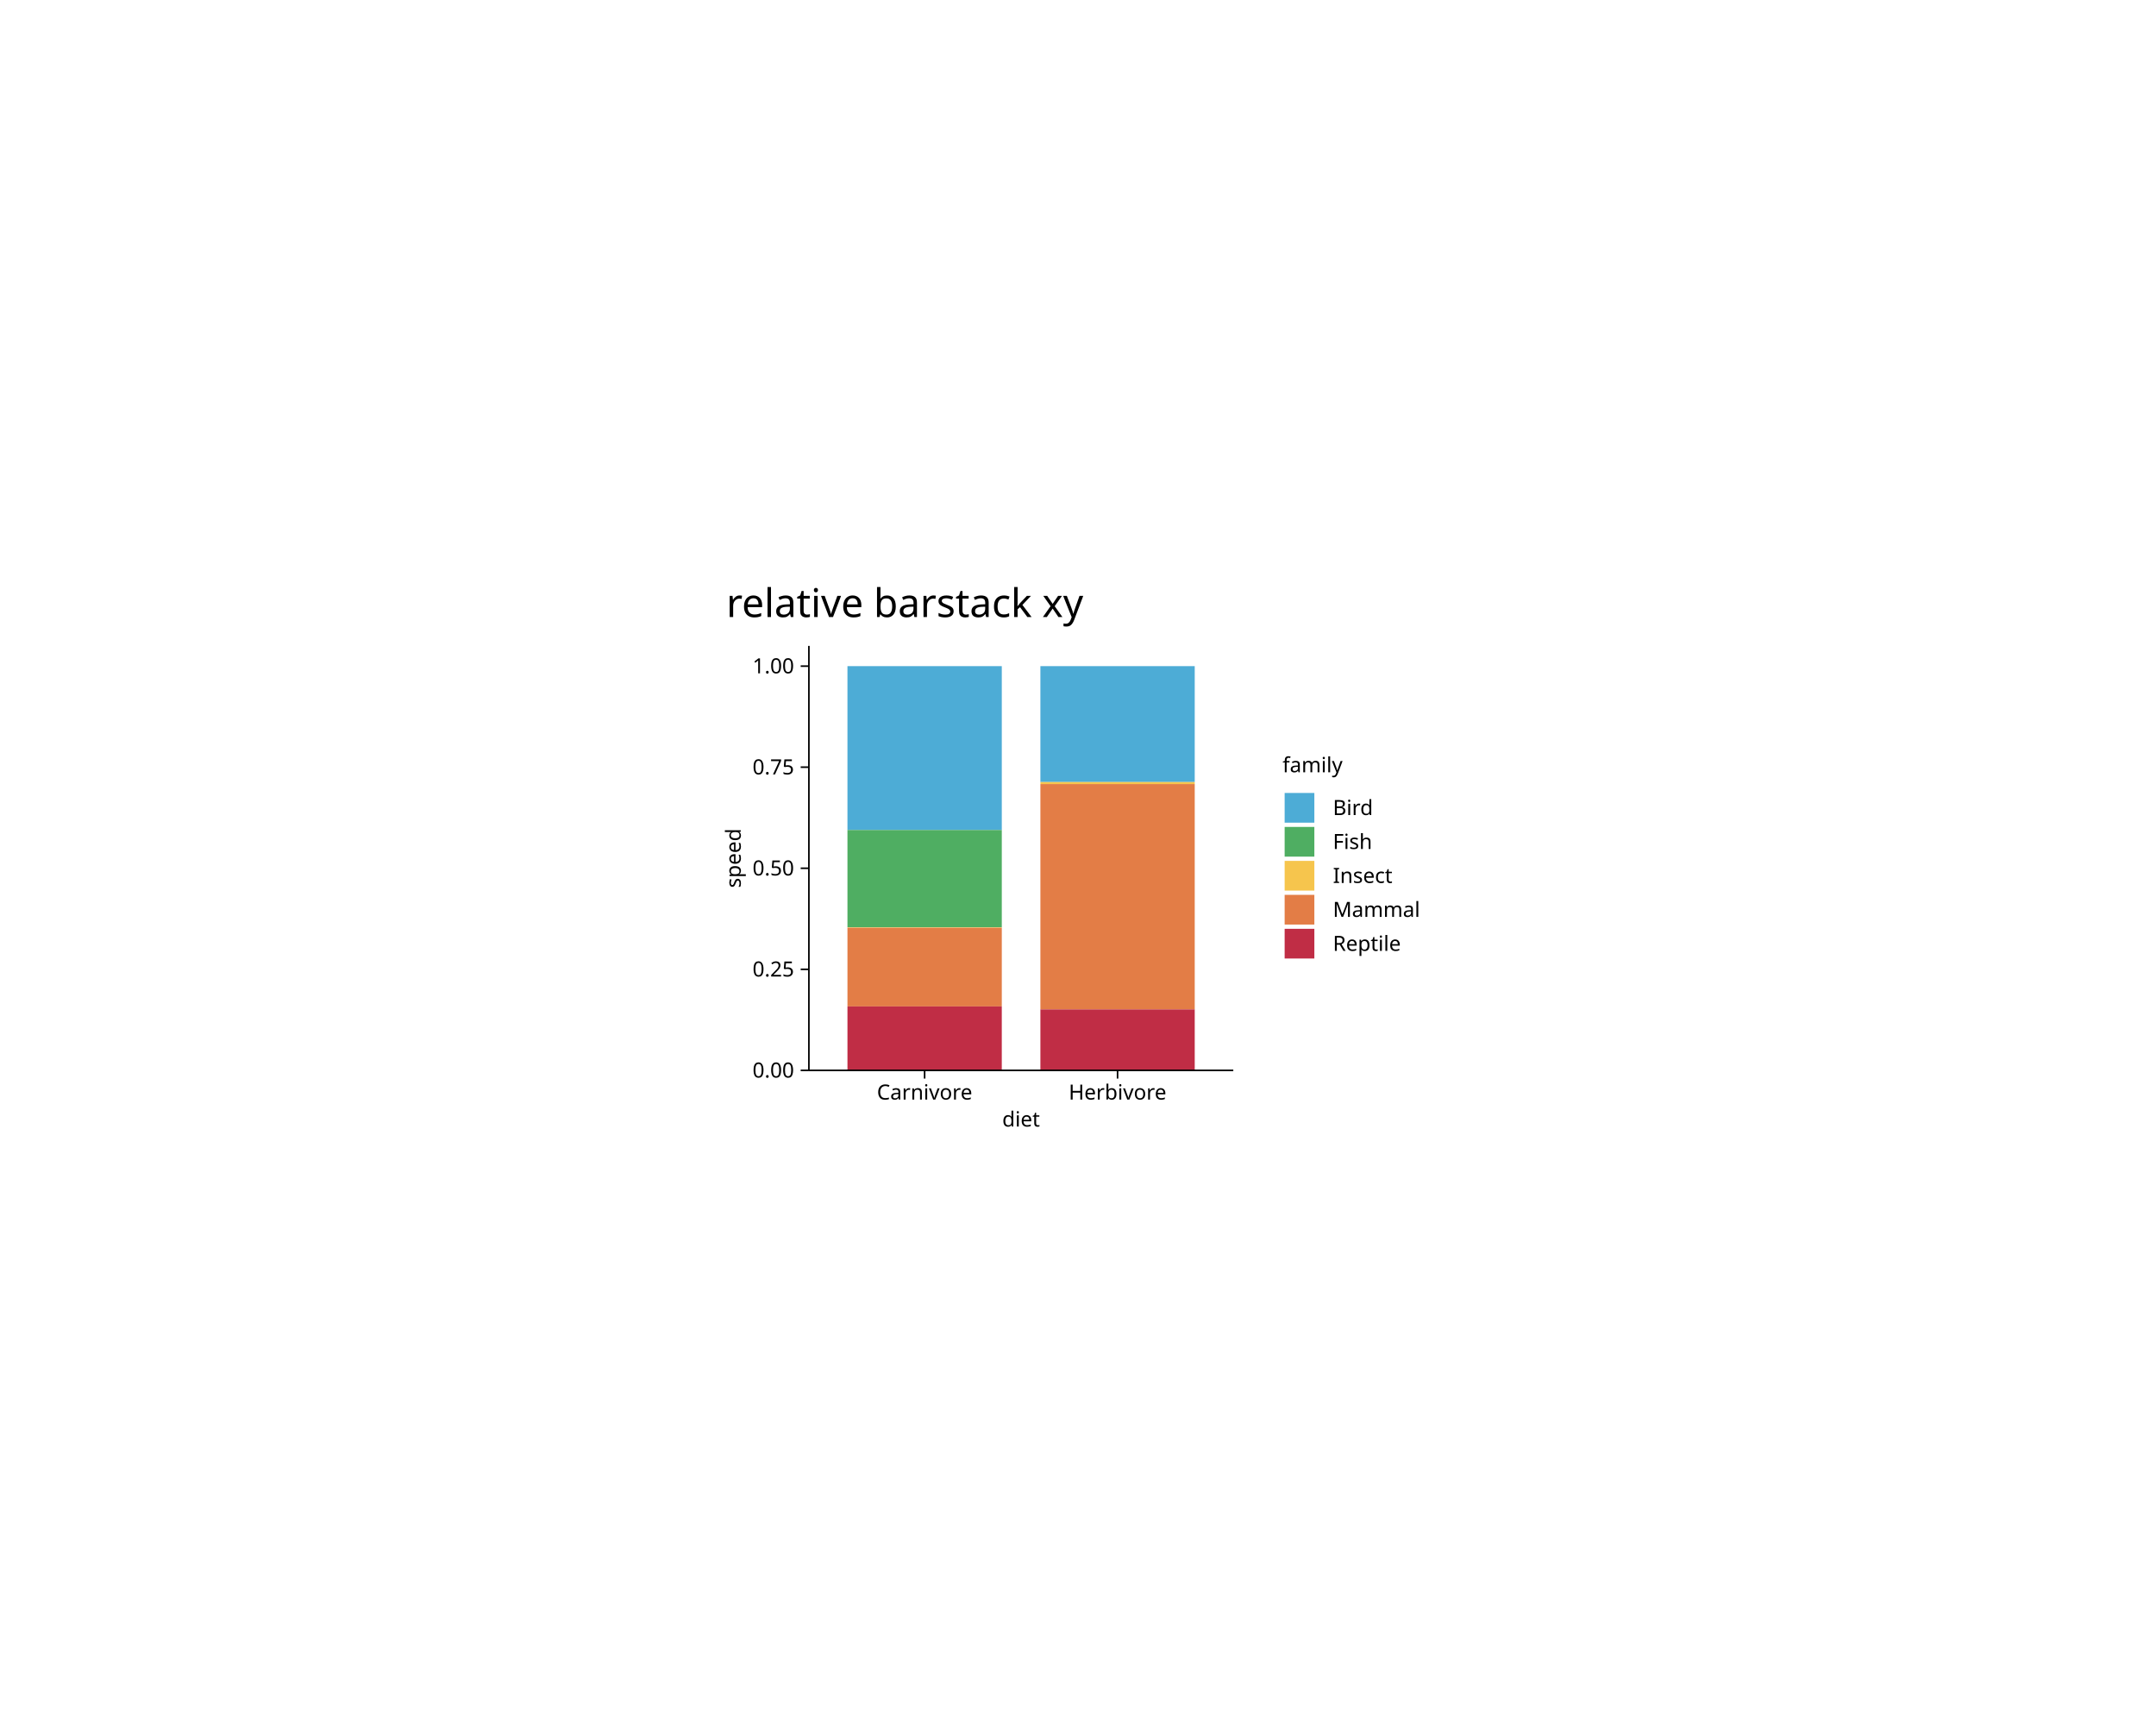
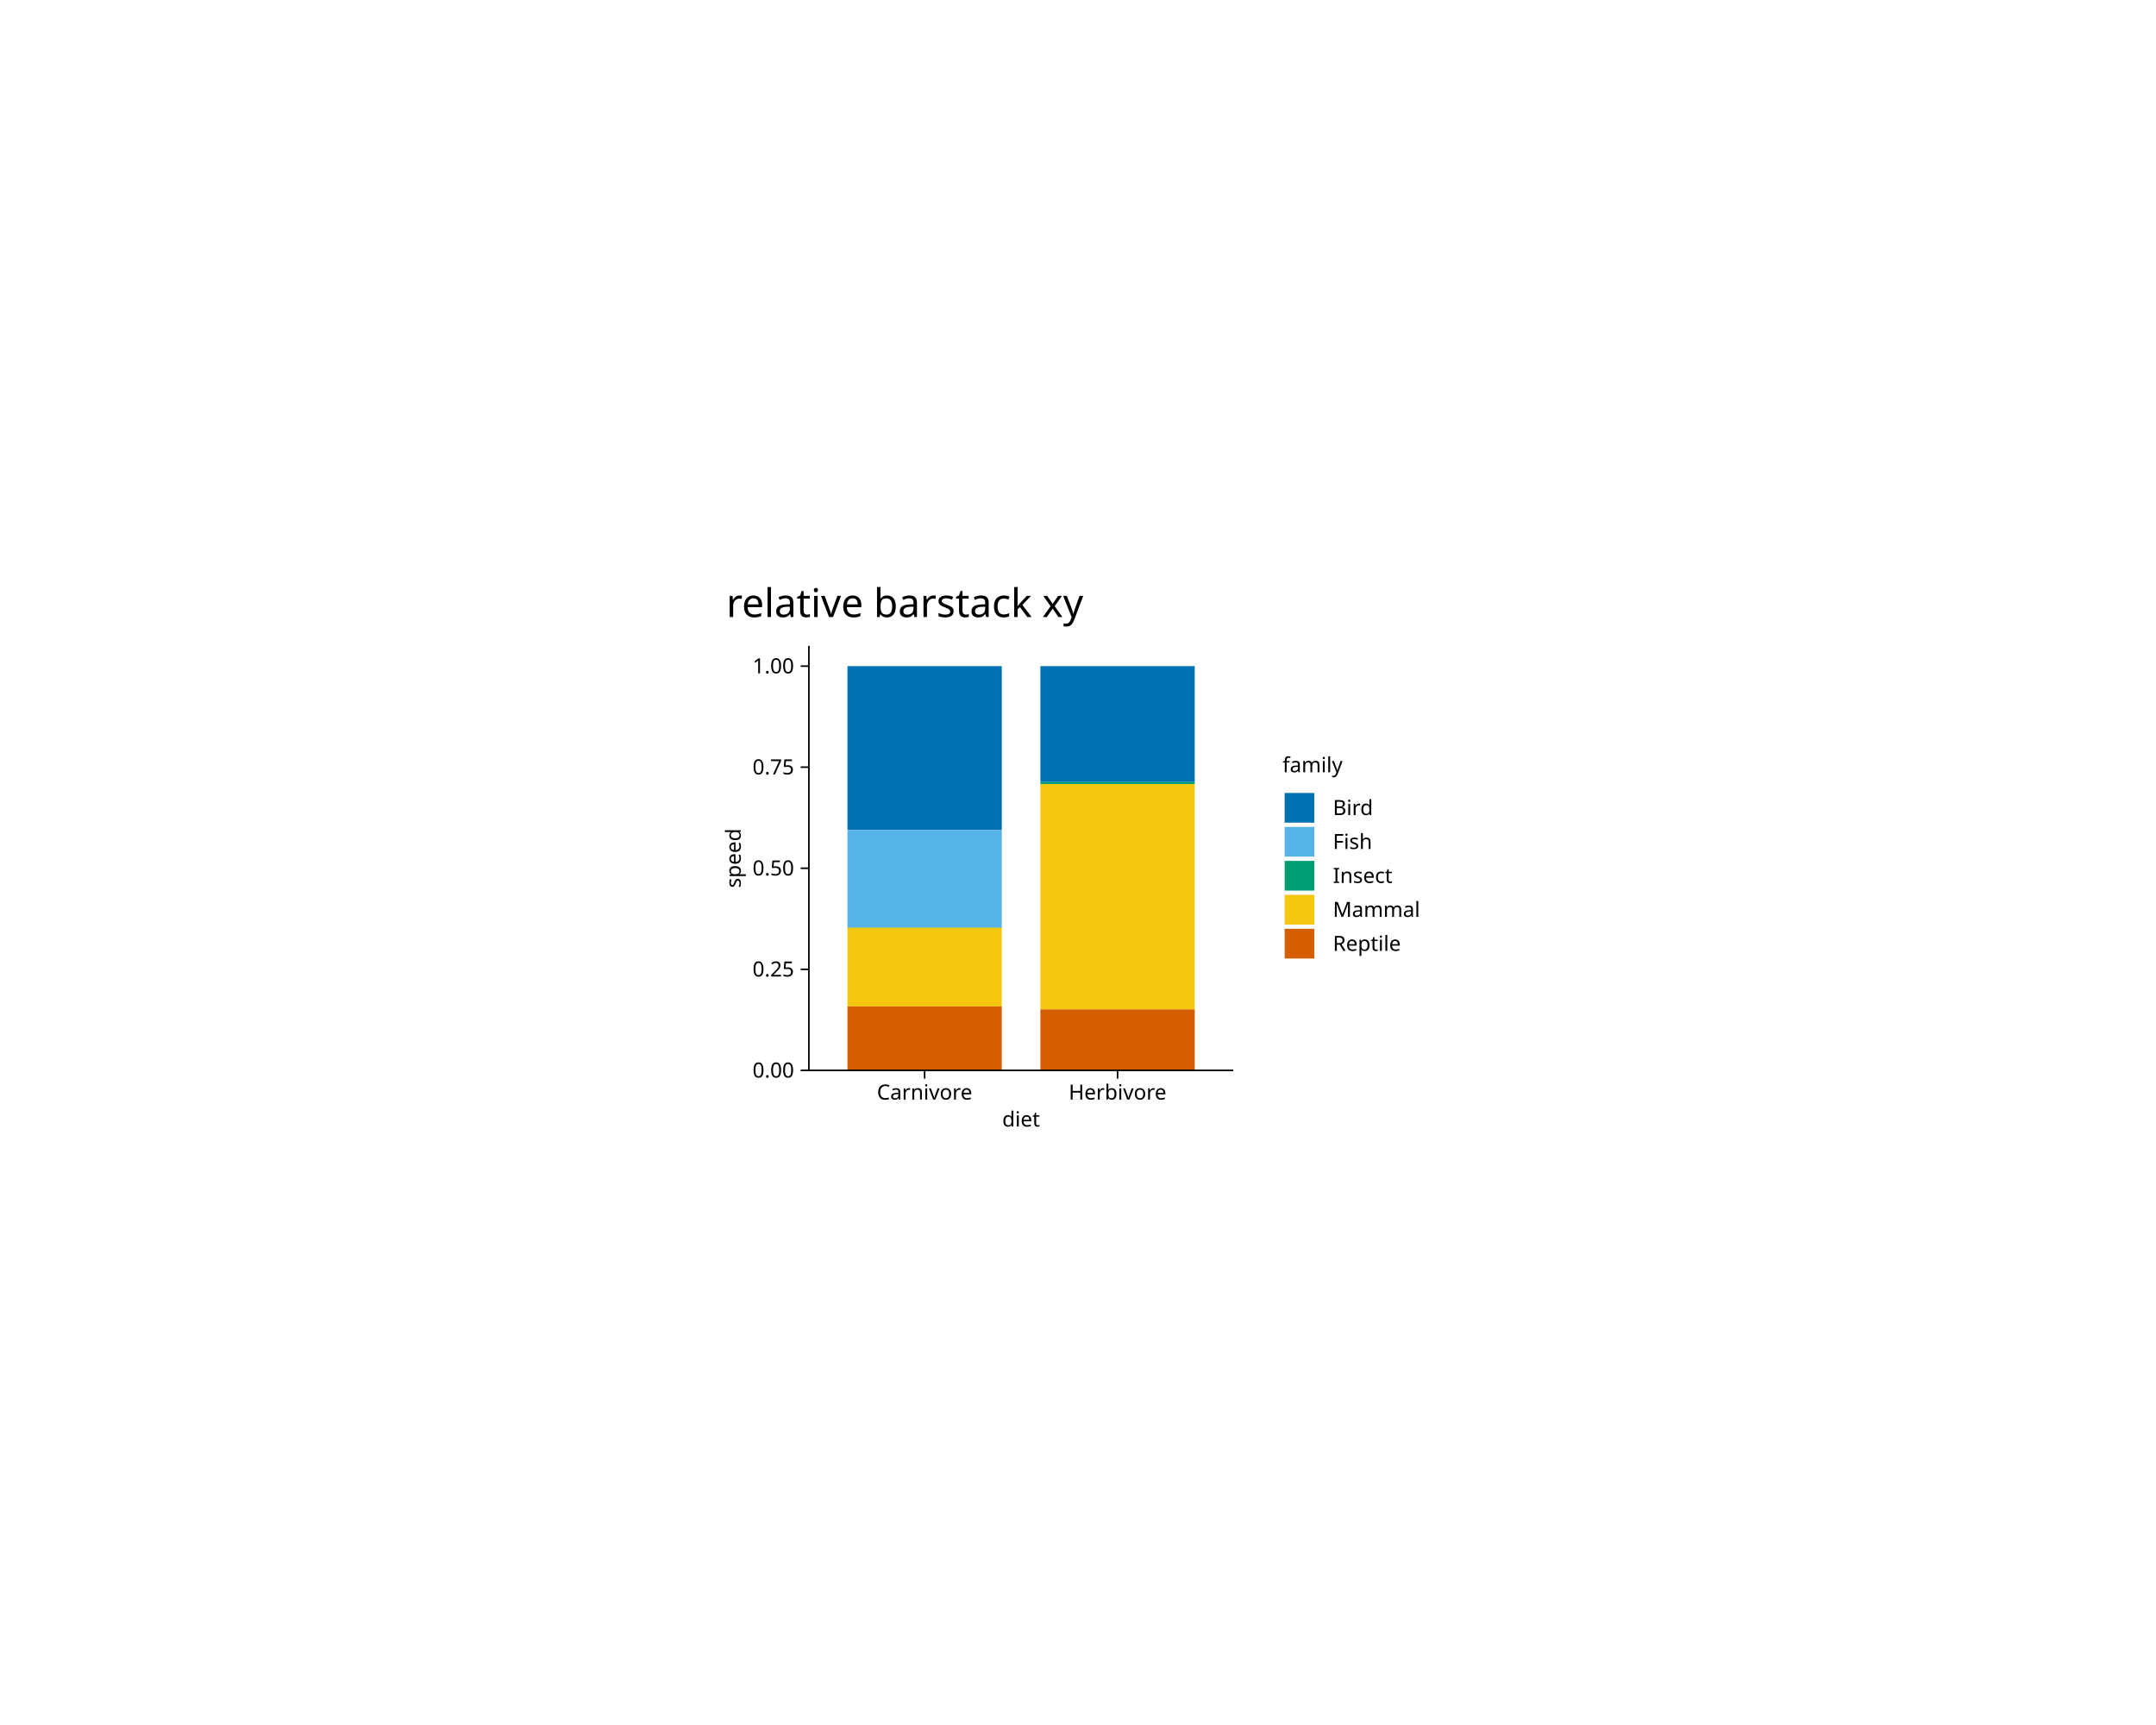
<svg xmlns="http://www.w3.org/2000/svg" class="svglite" data-engine-version="2.0" width="720.00pt" height="576.00pt" viewBox="0 0 720.00 576.00">
  <defs>
    <style type="text/css">
    .svglite line, .svglite polyline, .svglite polygon, .svglite path, .svglite rect, .svglite circle {
      fill: none;
      stroke: #000000;
      stroke-linecap: round;
      stroke-linejoin: round;
      stroke-miterlimit: 10.00;
    }
  </style>
  </defs>
  <rect width="100%" height="100%" style="stroke: none; fill: #FFFFFF;" />
  <defs>
    <clipPath id="cpMC4wMHw3MjAuMDB8MC4wMHw1NzYuMDA=">
      <rect x="0.00" y="0.00" width="720.00" height="576.00" />
    </clipPath>
  </defs>
  <g clip-path="url(#cpMC4wMHw3MjAuMDB8MC4wMHw1NzYuMDA=)">
</g>
  <defs>
    <clipPath id="cpMjM1LjY2fDQ4NC4zNHwxOTEuNDh8Mzg0LjUy">
      <rect x="235.66" y="191.48" width="248.67" height="193.04" />
    </clipPath>
  </defs>
  <g clip-path="url(#cpMjM1LjY2fDQ4NC4zNHwxOTEuNDh8Mzg0LjUy)">
    <rect x="235.66" y="191.48" width="248.67" height="193.04" style="stroke-width: 1.07; stroke: #FFFFFF; fill: #FFFFFF;" />
  </g>
  <g clip-path="url(#cpMC4wMHw3MjAuMDB8MC4wMHw1NzYuMDA=)">
</g>
  <defs>
    <clipPath id="cpMjcwLjEzfDQxMS44NnwyMTUuNjh8MzU3LjQx">
      <rect x="270.13" y="215.68" width="141.73" height="141.73" />
    </clipPath>
  </defs>
  <g clip-path="url(#cpMjcwLjEzfDQxMS44NnwyMTUuNjh8MzU3LjQx)">
</g>
  <g clip-path="url(#cpMC4wMHw3MjAuMDB8MC4wMHw1NzYuMDA=)">
</g>
  <defs>
    <clipPath id="cpMjQxLjE0fDQ3OC44NnwyMTQuMjZ8Mzc5LjA0">
      <rect x="241.14" y="214.26" width="237.71" height="164.78" />
    </clipPath>
  </defs>
  <g clip-path="url(#cpMjQxLjE0fDQ3OC44NnwyMTQuMjZ8Mzc5LjA0)">
    <rect x="241.14" y="214.26" width="237.71" height="164.78" style="stroke-width: 1.07; stroke: none;" />
  </g>
  <g clip-path="url(#cpMC4wMHw3MjAuMDB8MC4wMHw1NzYuMDA=)">
</g>
  <g clip-path="url(#cpMjcwLjEzfDQxMS44NnwyMTUuNjh8MzU3LjQx)">
    <rect x="270.13" y="215.68" width="141.73" height="141.73" style="stroke-width: 1.07; stroke: none;" />
-     <rect x="283.01" y="222.43" width="51.54" height="54.72" style="stroke-width: 1.07; stroke: none; stroke-linecap: butt; stroke-linejoin: miter; fill: #4DACD6;" />
-     <rect x="283.01" y="277.15" width="51.54" height="32.47" style="stroke-width: 1.07; stroke: none; stroke-linecap: butt; stroke-linejoin: miter; fill: #4FAE62;" />
-     <rect x="283.01" y="309.62" width="51.54" height="0.17" style="stroke-width: 1.07; stroke: none; stroke-linecap: butt; stroke-linejoin: miter; fill: #F6C54D;" />
-     <rect x="283.01" y="309.79" width="51.54" height="26.27" style="stroke-width: 1.07; stroke: none; stroke-linecap: butt; stroke-linejoin: miter; fill: #E37D46;" />
-     <rect x="283.01" y="336.06" width="51.54" height="21.35" style="stroke-width: 1.07; stroke: none; stroke-linecap: butt; stroke-linejoin: miter; fill: #C02D45;" />
-     <rect x="347.44" y="222.43" width="51.54" height="38.71" style="stroke-width: 1.07; stroke: none; stroke-linecap: butt; stroke-linejoin: miter; fill: #4DACD6;" />
-     <rect x="347.44" y="261.14" width="51.54" height="0.67" style="stroke-width: 1.07; stroke: none; stroke-linecap: butt; stroke-linejoin: miter; fill: #F6C54D;" />
-     <rect x="347.44" y="261.81" width="51.54" height="75.25" style="stroke-width: 1.07; stroke: none; stroke-linecap: butt; stroke-linejoin: miter; fill: #E37D46;" />
-     <rect x="347.44" y="337.06" width="51.54" height="20.36" style="stroke-width: 1.07; stroke: none; stroke-linecap: butt; stroke-linejoin: miter; fill: #C02D45;" />
+     <rect x="283.01" y="222.43" width="51.54" height="54.72" style="stroke-width: 1.07; stroke: none; stroke-linecap: butt; stroke-linejoin: miter; fill: #0072B2;" />
+     <rect x="283.01" y="277.15" width="51.54" height="32.47" style="stroke-width: 1.07; stroke: none; stroke-linecap: butt; stroke-linejoin: miter; fill: #56B4E9;" />
+     <rect x="283.01" y="309.62" width="51.54" height="0.17" style="stroke-width: 1.07; stroke: none; stroke-linecap: butt; stroke-linejoin: miter; fill: #009E73;" />
+     <rect x="283.01" y="309.79" width="51.54" height="26.27" style="stroke-width: 1.07; stroke: none; stroke-linecap: butt; stroke-linejoin: miter; fill: #F5C710;" />
+     <rect x="283.01" y="336.06" width="51.54" height="21.35" style="stroke-width: 1.07; stroke: none; stroke-linecap: butt; stroke-linejoin: miter; fill: #D55E00;" />
+     <rect x="347.44" y="222.43" width="51.54" height="38.71" style="stroke-width: 1.07; stroke: none; stroke-linecap: butt; stroke-linejoin: miter; fill: #0072B2;" />
+     <rect x="347.44" y="261.14" width="51.54" height="0.67" style="stroke-width: 1.07; stroke: none; stroke-linecap: butt; stroke-linejoin: miter; fill: #009E73;" />
+     <rect x="347.44" y="261.81" width="51.54" height="75.25" style="stroke-width: 1.07; stroke: none; stroke-linecap: butt; stroke-linejoin: miter; fill: #F5C710;" />
+     <rect x="347.44" y="337.06" width="51.54" height="20.36" style="stroke-width: 1.07; stroke: none; stroke-linecap: butt; stroke-linejoin: miter; fill: #D55E00;" />
  </g>
  <g clip-path="url(#cpMC4wMHw3MjAuMDB8MC4wMHw1NzYuMDA=)">
    <polyline points="270.13,357.41 270.13,215.68 " style="stroke-width: 0.53; stroke-linecap: butt;" />
    <text x="265.20" y="359.82" text-anchor="end" style="font-size: 7.00px; font-family: sans;" textLength="13.62px" lengthAdjust="spacingAndGlyphs">0.00</text>
    <text x="265.20" y="326.07" text-anchor="end" style="font-size: 7.00px; font-family: sans;" textLength="13.62px" lengthAdjust="spacingAndGlyphs">0.25</text>
    <text x="265.20" y="292.33" text-anchor="end" style="font-size: 7.00px; font-family: sans;" textLength="13.62px" lengthAdjust="spacingAndGlyphs">0.50</text>
    <text x="265.20" y="258.58" text-anchor="end" style="font-size: 7.00px; font-family: sans;" textLength="13.62px" lengthAdjust="spacingAndGlyphs">0.75</text>
    <text x="265.20" y="224.84" text-anchor="end" style="font-size: 7.00px; font-family: sans;" textLength="13.62px" lengthAdjust="spacingAndGlyphs">1.00</text>
    <polyline points="267.39,357.41 270.13,357.41 " style="stroke-width: 0.53; stroke-linecap: butt;" />
    <polyline points="267.39,323.67 270.13,323.67 " style="stroke-width: 0.53; stroke-linecap: butt;" />
    <polyline points="267.39,289.92 270.13,289.92 " style="stroke-width: 0.53; stroke-linecap: butt;" />
    <polyline points="267.39,256.17 270.13,256.17 " style="stroke-width: 0.53; stroke-linecap: butt;" />
    <polyline points="267.39,222.43 270.13,222.43 " style="stroke-width: 0.53; stroke-linecap: butt;" />
    <polyline points="270.13,357.41 411.86,357.41 " style="stroke-width: 0.53; stroke-linecap: butt;" />
    <polyline points="308.78,360.15 308.78,357.41 " style="stroke-width: 0.53; stroke-linecap: butt;" />
    <polyline points="373.21,360.15 373.21,357.41 " style="stroke-width: 0.53; stroke-linecap: butt;" />
    <text x="308.78" y="367.16" text-anchor="middle" style="font-size: 7.00px; font-family: sans;" textLength="30.35px" lengthAdjust="spacingAndGlyphs">Carnivore</text>
    <text x="373.21" y="367.16" text-anchor="middle" style="font-size: 7.00px; font-family: sans;" textLength="30.35px" lengthAdjust="spacingAndGlyphs">Herbivore</text>
    <text x="340.99" y="376.17" text-anchor="middle" style="font-size: 7.00px; font-family: sans;" textLength="11.29px" lengthAdjust="spacingAndGlyphs">diet</text>
    <text transform="translate(247.38,286.55) rotate(-90)" text-anchor="middle" style="font-size: 7.00px; font-family: sans;" textLength="19.08px" lengthAdjust="spacingAndGlyphs">speed</text>
    <rect x="422.82" y="246.84" width="54.62" height="79.40" style="stroke-width: 1.07; stroke: none;" />
    <text x="428.30" y="257.87" style="font-size: 7.00px; font-family: sans;" textLength="18.28px" lengthAdjust="spacingAndGlyphs">family</text>
    <rect x="428.30" y="264.07" width="11.34" height="11.34" style="stroke-width: 1.07; stroke: none;" />
-     <rect x="429.01" y="264.78" width="9.92" height="9.92" style="stroke-width: 1.07; stroke: none; stroke-linecap: butt; stroke-linejoin: miter; fill: #4DACD6;" />
+     <rect x="429.01" y="264.78" width="9.92" height="9.92" style="stroke-width: 1.07; stroke: none; stroke-linecap: butt; stroke-linejoin: miter; fill: #0072B2;" />
    <rect x="428.30" y="275.41" width="11.34" height="11.34" style="stroke-width: 1.07; stroke: none;" />
-     <rect x="429.01" y="276.12" width="9.92" height="9.92" style="stroke-width: 1.07; stroke: none; stroke-linecap: butt; stroke-linejoin: miter; fill: #4FAE62;" />
+     <rect x="429.01" y="276.12" width="9.92" height="9.92" style="stroke-width: 1.07; stroke: none; stroke-linecap: butt; stroke-linejoin: miter; fill: #56B4E9;" />
    <rect x="428.30" y="286.75" width="11.34" height="11.34" style="stroke-width: 1.07; stroke: none;" />
-     <rect x="429.01" y="287.46" width="9.92" height="9.92" style="stroke-width: 1.07; stroke: none; stroke-linecap: butt; stroke-linejoin: miter; fill: #F6C54D;" />
+     <rect x="429.01" y="287.46" width="9.92" height="9.92" style="stroke-width: 1.07; stroke: none; stroke-linecap: butt; stroke-linejoin: miter; fill: #009E73;" />
    <rect x="428.30" y="298.09" width="11.34" height="11.34" style="stroke-width: 1.07; stroke: none;" />
-     <rect x="429.01" y="298.80" width="9.92" height="9.92" style="stroke-width: 1.07; stroke: none; stroke-linecap: butt; stroke-linejoin: miter; fill: #E37D46;" />
+     <rect x="429.01" y="298.80" width="9.92" height="9.92" style="stroke-width: 1.07; stroke: none; stroke-linecap: butt; stroke-linejoin: miter; fill: #F5C710;" />
    <rect x="428.30" y="309.43" width="11.34" height="11.34" style="stroke-width: 1.07; stroke: none;" />
-     <rect x="429.01" y="310.14" width="9.92" height="9.92" style="stroke-width: 1.07; stroke: none; stroke-linecap: butt; stroke-linejoin: miter; fill: #C02D45;" />
+     <rect x="429.01" y="310.14" width="9.92" height="9.92" style="stroke-width: 1.07; stroke: none; stroke-linecap: butt; stroke-linejoin: miter; fill: #D55E00;" />
    <text x="445.12" y="272.15" style="font-size: 7.00px; font-family: sans;" textLength="12.45px" lengthAdjust="spacingAndGlyphs">Bird</text>
    <text x="445.12" y="283.49" style="font-size: 7.00px; font-family: sans;" textLength="13.23px" lengthAdjust="spacingAndGlyphs">Fish</text>
    <text x="445.12" y="294.83" style="font-size: 7.00px; font-family: sans;" textLength="18.68px" lengthAdjust="spacingAndGlyphs">Insect</text>
    <text x="445.12" y="306.17" style="font-size: 7.00px; font-family: sans;" textLength="26.84px" lengthAdjust="spacingAndGlyphs">Mammal</text>
    <text x="445.12" y="317.51" style="font-size: 7.00px; font-family: sans;" textLength="21.79px" lengthAdjust="spacingAndGlyphs">Reptile</text>
    <text x="242.56" y="206.04" style="font-size: 13.20px; font-family: sans;" textLength="113.00px" lengthAdjust="spacingAndGlyphs">relative barstack xy</text>
  </g>
</svg>
